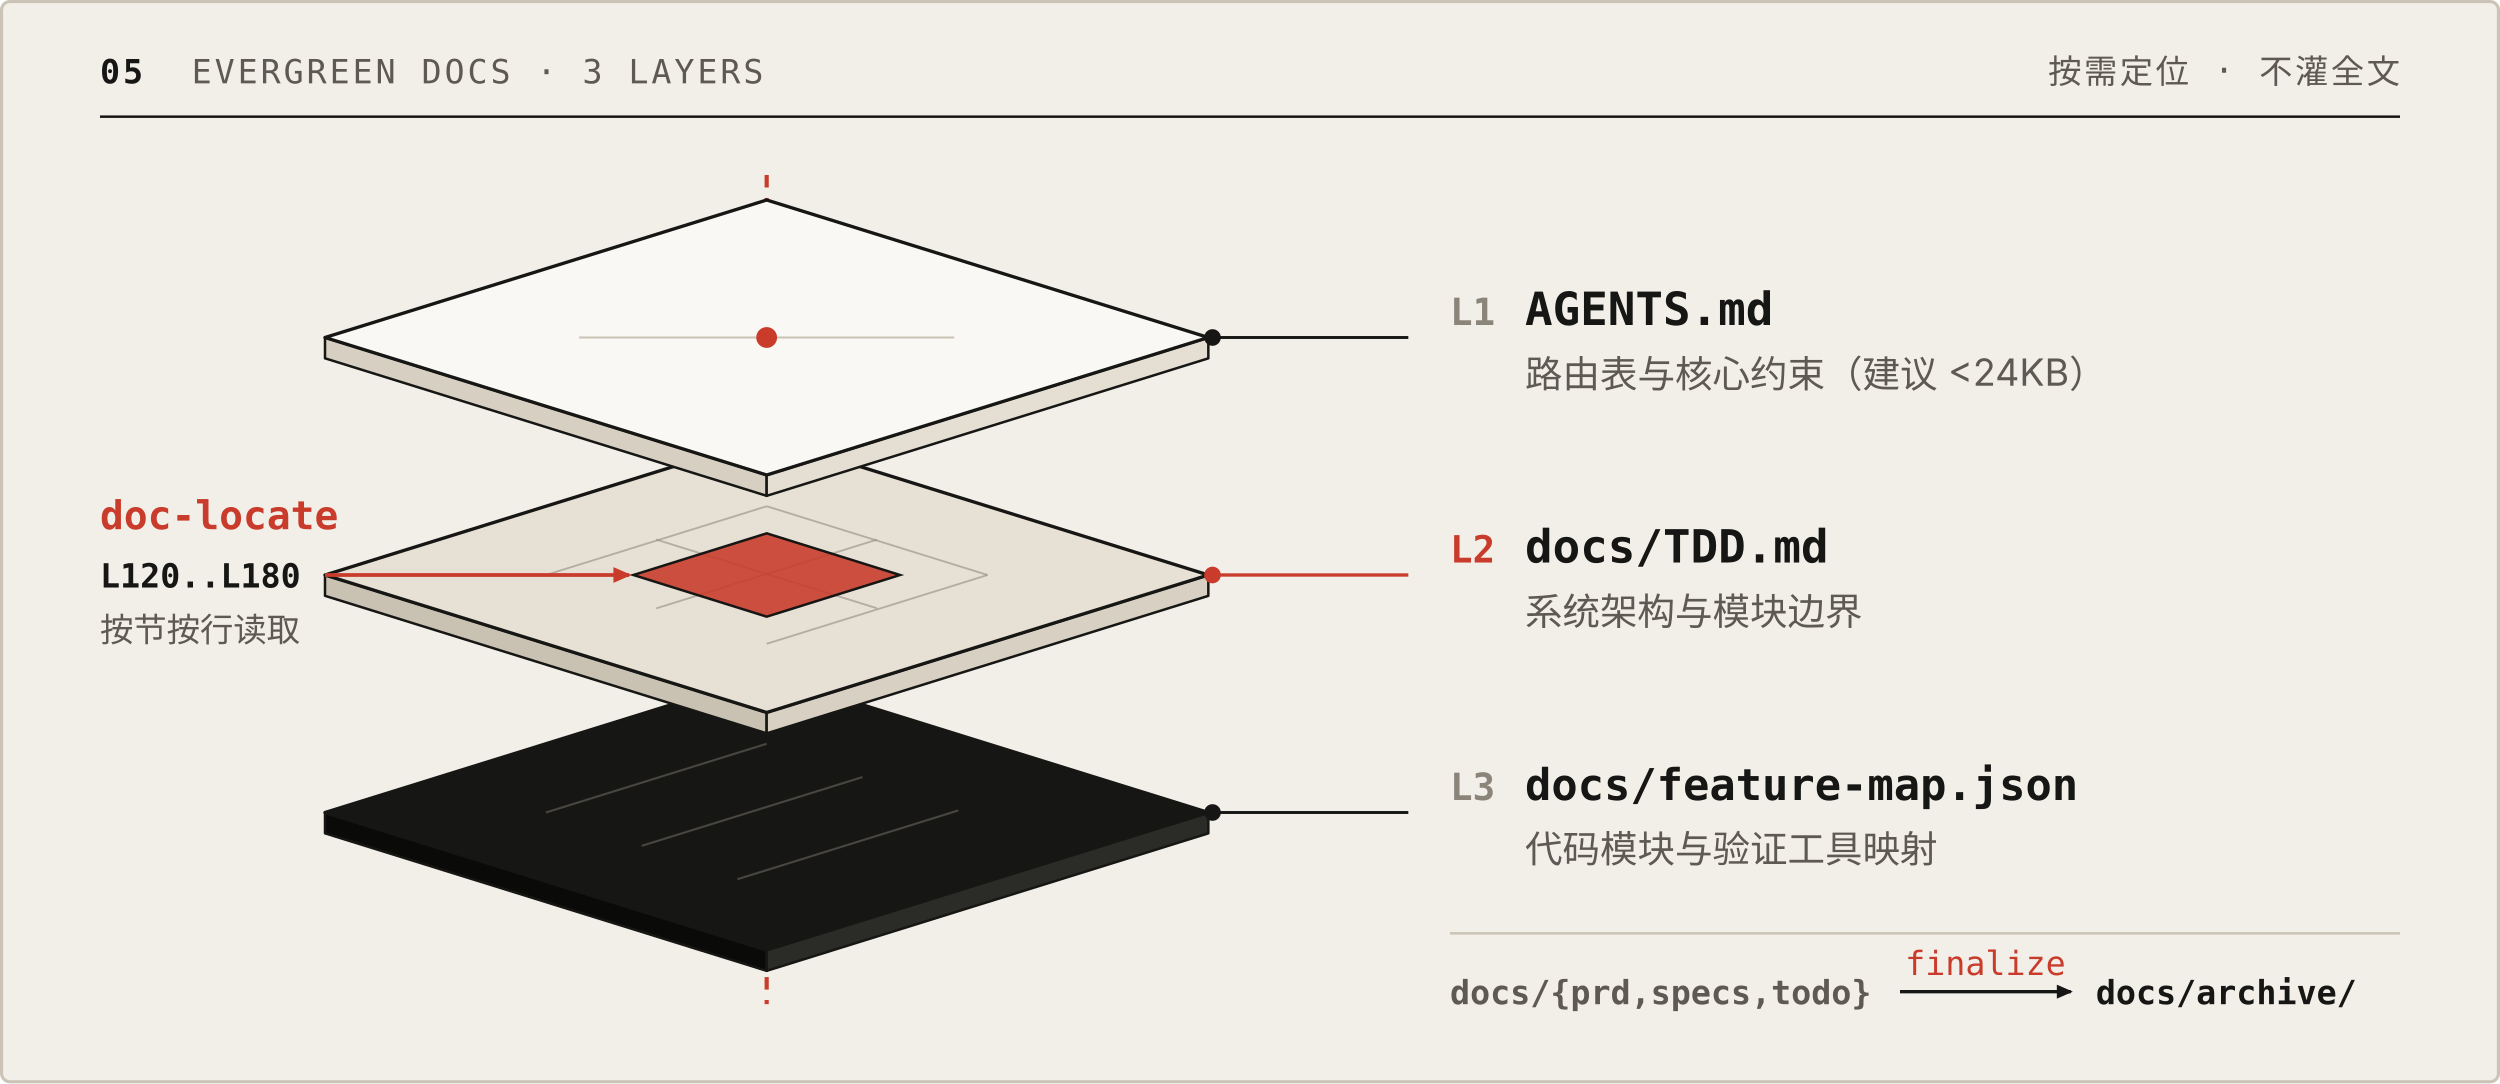
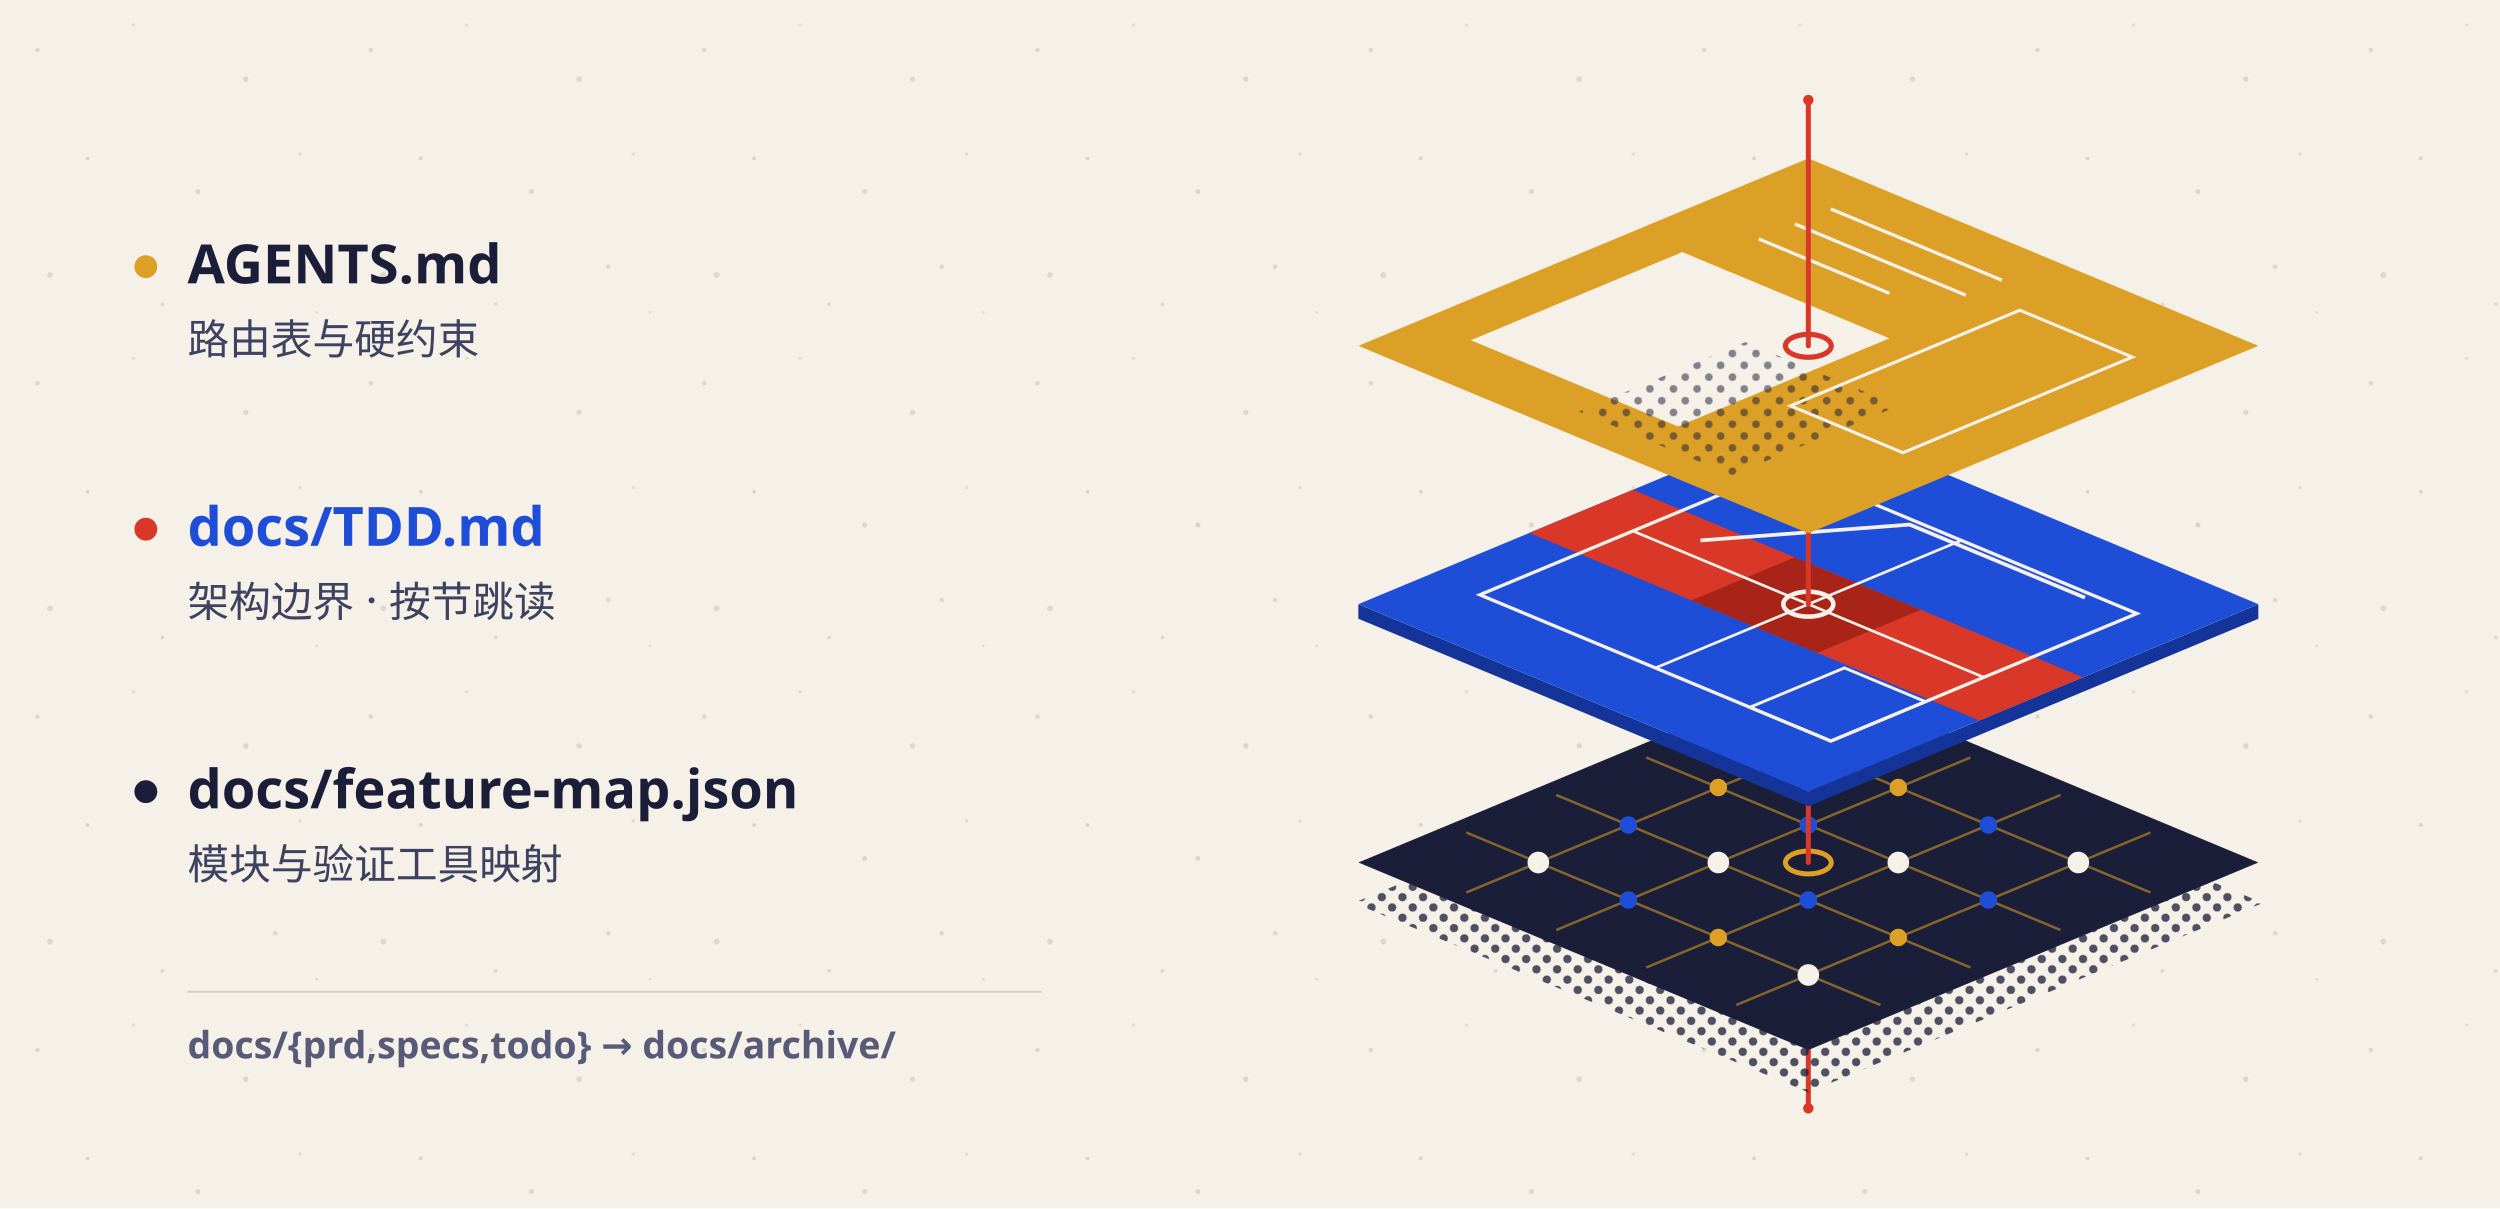
- <svg xmlns="http://www.w3.org/2000/svg" viewBox="0 0 1200 520" width="1200" height="520" role="img" aria-labelledby="dl-t dl-d">
+ <svg xmlns="http://www.w3.org/2000/svg" width="1200" height="580" viewBox="0 0 1200 580" role="img" aria-labelledby="svg-title svg-desc">
  <defs>
-     <style>
-       .sans { font-family: 'Inter', 'Helvetica Neue', 'PingFang SC', 'Microsoft YaHei', 'Noto Sans SC', -apple-system, BlinkMacSystemFont, sans-serif; }
-       .mono { font-family: 'JetBrains Mono', 'SFMono-Regular', 'Fira Code', Consolas, monospace; }
-     </style>
-     <marker id="a-ink" viewBox="0 0 10 10" refX="8" refY="5" markerWidth="6" markerHeight="6" orient="auto">
-       <path d="M 1 1.5 L 9 5 L 1 8.5 z" fill="#161614" />
-     </marker>
-     <marker id="a-red" viewBox="0 0 10 10" refX="8" refY="5" markerWidth="6" markerHeight="6" orient="auto">
-       <path d="M 1 1.5 L 9 5 L 1 8.5 z" fill="#C93B2B" />
-     </marker>
+     <pattern id="paper-speck" width="160" height="160" patternUnits="userSpaceOnUse">
+       <circle cx="18" cy="24" r="1.1" fill="#8C8270" fill-opacity="0.22" />
+       <circle cx="64" cy="12" r="0.8" fill="#B5482A" fill-opacity="0.16" />
+       <circle cx="118" cy="38" r="1.3" fill="#6F6758" fill-opacity="0.18" />
+       <circle cx="42" cy="76" r="0.9" fill="#1B1E38" fill-opacity="0.14" />
+       <circle cx="95" cy="92" r="1.2" fill="#8C8270" fill-opacity="0.24" />
+       <circle cx="144" cy="74" r="0.8" fill="#B5482A" fill-opacity="0.15" />
+       <circle cx="24" cy="132" r="1.4" fill="#7D7464" fill-opacity="0.2" />
+       <circle cx="78" cy="146" r="0.9" fill="#1B1E38" fill-opacity="0.12" />
+       <circle cx="132" cy="128" r="1.1" fill="#8C8270" fill-opacity="0.22" />
+       <circle cx="152" cy="150" r="0.7" fill="#6F6758" fill-opacity="0.16" />
+     </pattern>
+     <pattern id="ht-indigo" width="8" height="8" patternUnits="userSpaceOnUse" patternTransform="rotate(45)">
+       <circle cx="4" cy="4" r="1.85" fill="#1B1E38" fill-opacity="0.52" />
+     </pattern>
+     <pattern id="ht-indigo-dense" width="7" height="7" patternUnits="userSpaceOnUse" patternTransform="rotate(45)">
+       <circle cx="3.5" cy="3.5" r="2.0" fill="#1B1E38" fill-opacity="0.76" />
+     </pattern>
+     <pattern id="ht-red" width="8" height="8" patternUnits="userSpaceOnUse" patternTransform="rotate(45)">
+       <circle cx="4" cy="4" r="1.85" fill="#D93829" fill-opacity="0.58" />
+     </pattern>
+     <pattern id="ht-cobalt" width="8" height="8" patternUnits="userSpaceOnUse" patternTransform="rotate(45)">
+       <circle cx="4" cy="4" r="1.75" fill="#1E4DD8" fill-opacity="0.48" />
+     </pattern>
+     <pattern id="ht-ochre" width="8" height="8" patternUnits="userSpaceOnUse" patternTransform="rotate(45)">
+       <circle cx="4" cy="4" r="1.85" fill="#DDA027" fill-opacity="0.62" />
+     </pattern>
+     <pattern id="ht-cream" width="7" height="7" patternUnits="userSpaceOnUse" patternTransform="rotate(45)">
+       <circle cx="3.5" cy="3.5" r="1.75" fill="#F5F1E8" fill-opacity="0.65" />
+     </pattern>
+     <pattern id="blueprint-grid" width="24" height="24" patternUnits="userSpaceOnUse">
+       <path d="M 24 0 L 0 0 0 24" fill="none" stroke="#F5F1E8" stroke-opacity="0.18" stroke-width="0.8" />
+     </pattern>
  </defs>
-   <rect x="0.75" y="0.75" width="1198.5" height="518.5" rx="4" fill="#F2EFE9" stroke="#CBC4B6" stroke-width="1.5" />
-   <text x="48" y="40" class="mono" font-size="16" font-weight="600" letter-spacing="1.4" fill="#161614">05</text>
-   <text x="92" y="40" class="mono" font-size="16" font-weight="500" letter-spacing="1.4" fill="#5E5A53">EVERGREEN DOCS · 3 LAYERS</text>
-   <text x="1152" y="40" class="mono" font-size="16" font-weight="500" letter-spacing="1.2" fill="#5E5A53" text-anchor="end">按需定位 · 不灌全文</text>
-   <line x1="48" y1="56" x2="1152" y2="56" stroke="#161614" stroke-width="1.2" />
-   <line x1="368" y1="84" x2="368" y2="482" stroke="#C93B2B" stroke-width="2" stroke-dasharray="6 5" />
-   <g id="iso-l3">
-     <polygon points="156,390 368,456 368,466 156,400" fill="#0A0A09" stroke="#161614" stroke-width="1.2" stroke-linejoin="round" />
-     <polygon points="368,456 580,390 580,400 368,466" fill="#2B2B28" stroke="#161614" stroke-width="1.2" stroke-linejoin="round" />
-     <polygon points="368,324 580,390 368,456 156,390" fill="#161614" stroke="#161614" stroke-width="1.6" stroke-linejoin="round" />
-     <g stroke="#5E5A53" stroke-width="1" stroke-opacity="0.7">
-       <line x1="262" y1="390" x2="368" y2="357" />
-       <line x1="308" y1="406" x2="414" y2="373" />
-       <line x1="354" y1="422" x2="460" y2="389" />
+   <rect width="1200" height="580" fill="#F5F1E8" />
+   <rect width="1200" height="580" fill="url(#paper-speck)" />
+   <g id="docs-left-copy">
+     <circle cx="70" cy="128" r="5.5" fill="#DDA027" />
+     <text x="90" y="136" font-family="ui-monospace, 'SFMono-Regular', Menlo, Consolas, 'PingFang SC', 'Hiragino Sans GB', 'Microsoft YaHei', sans-serif" font-size="26" font-weight="800" fill="#1B1E38">AGENTS.md</text>
+     <text x="90" y="170" font-family="-apple-system, BlinkMacSystemFont, 'Segoe UI', 'PingFang SC', 'Hiragino Sans GB', 'Microsoft YaHei', sans-serif" font-size="20" font-weight="500" fill="#3D4260">路由表与硬约束</text>
+     <circle cx="70" cy="254" r="5.5" fill="#D93829" />
+     <text x="90" y="262" font-family="ui-monospace, 'SFMono-Regular', Menlo, Consolas, 'PingFang SC', 'Hiragino Sans GB', 'Microsoft YaHei', sans-serif" font-size="26" font-weight="800" fill="#1E4DD8">docs/TDD.md</text>
+     <text x="90" y="296" font-family="-apple-system, BlinkMacSystemFont, 'Segoe UI', 'PingFang SC', 'Hiragino Sans GB', 'Microsoft YaHei', sans-serif" font-size="20" font-weight="500" fill="#3D4260">架构边界 · 按节跳读</text>
+     <circle cx="70" cy="380" r="5.5" fill="#1B1E38" />
+     <text x="90" y="388" font-family="ui-monospace, 'SFMono-Regular', Menlo, Consolas, 'PingFang SC', 'Hiragino Sans GB', 'Microsoft YaHei', sans-serif" font-size="26" font-weight="800" fill="#1B1E38">docs/feature-map.json</text>
+     <text x="90" y="422" font-family="-apple-system, BlinkMacSystemFont, 'Segoe UI', 'PingFang SC', 'Hiragino Sans GB', 'Microsoft YaHei', sans-serif" font-size="20" font-weight="500" fill="#3D4260">模块与验证工具映射</text>
+     <line x1="90" y1="476" x2="500" y2="476" stroke="#1B1E38" stroke-opacity="0.16" stroke-width="1" />
+     <text x="90" y="508" font-family="ui-monospace, 'SFMono-Regular', Menlo, Consolas, 'PingFang SC', 'Hiragino Sans GB', 'Microsoft YaHei', sans-serif" font-size="18" font-weight="600" fill="#575B78">docs/{prd,specs,todo}  →  docs/archive/</text>
+   </g>
+   <g id="docs-isometric-strata">
+     <line x1="868" y1="504" x2="868" y2="532" stroke="#D93829" stroke-width="2.4" stroke-linecap="round" />
+     <circle cx="868" cy="532" r="2.5" fill="#D93829" />
+     <g id="stratum-3">
+       <polygon points="868.0,342.5 1086.2,433.4 868.0,524.3 649.8,433.4" fill="url(#ht-indigo-dense)" />
+       <polygon points="868.0,324.0 1084.0,414.0 868.0,504.0 652.0,414.0" fill="#1B1E38" />
+       <line x1="902.6" y1="345.6" x2="703.8" y2="428.4" stroke="#DDA027" stroke-opacity="0.55" stroke-width="1.2" />
+       <line x1="833.4" y1="345.6" x2="1032.2" y2="428.4" stroke="#DDA027" stroke-opacity="0.55" stroke-width="1.2" />
+       <line x1="945.8" y1="363.6" x2="747.0" y2="446.4" stroke="#DDA027" stroke-opacity="0.55" stroke-width="1.2" />
+       <line x1="790.2" y1="363.6" x2="989.0" y2="446.4" stroke="#DDA027" stroke-opacity="0.55" stroke-width="1.2" />
+       <line x1="989.0" y1="381.6" x2="790.2" y2="464.4" stroke="#DDA027" stroke-opacity="0.55" stroke-width="1.2" />
+       <line x1="747.0" y1="381.6" x2="945.8" y2="464.4" stroke="#DDA027" stroke-opacity="0.55" stroke-width="1.2" />
+       <line x1="1032.2" y1="399.6" x2="833.4" y2="482.4" stroke="#DDA027" stroke-opacity="0.55" stroke-width="1.2" />
+       <line x1="703.8" y1="399.6" x2="902.6" y2="482.4" stroke="#DDA027" stroke-opacity="0.55" stroke-width="1.2" />
+       <circle cx="868.0" cy="360.0" r="5.2" fill="#F5F1E8" />
+       <circle cx="824.8" cy="378.0" r="4.2" fill="#DDA027" />
+       <circle cx="781.6" cy="396.0" r="4.2" fill="#1E4DD8" />
+       <circle cx="738.4" cy="414.0" r="5.2" fill="#F5F1E8" />
+       <circle cx="911.2" cy="378.0" r="4.2" fill="#DDA027" />
+       <circle cx="868.0" cy="396.0" r="4.2" fill="#1E4DD8" />
+       <circle cx="824.8" cy="414.0" r="5.2" fill="#F5F1E8" />
+       <circle cx="781.6" cy="432.0" r="4.2" fill="#1E4DD8" />
+       <circle cx="954.4" cy="396.0" r="4.2" fill="#1E4DD8" />
+       <circle cx="911.2" cy="414.0" r="5.2" fill="#F5F1E8" />
+       <circle cx="868.0" cy="432.0" r="4.2" fill="#1E4DD8" />
+       <circle cx="824.8" cy="450.0" r="4.2" fill="#DDA027" />
+       <circle cx="997.6" cy="414.0" r="5.2" fill="#F5F1E8" />
+       <circle cx="954.4" cy="432.0" r="4.2" fill="#1E4DD8" />
+       <circle cx="911.2" cy="450.0" r="4.2" fill="#DDA027" />
+       <circle cx="868.0" cy="468.0" r="5.2" fill="#F5F1E8" />
+       <ellipse cx="868" cy="414" rx="11" ry="5.5" fill="none" stroke="#DDA027" stroke-width="2.4" />
+       <ellipse cx="868" cy="414" rx="4.2" ry="2.0" fill="#1B1E38" />
    </g>
+     <line x1="868" y1="380" x2="868" y2="414" stroke="#D93829" stroke-width="2.4" stroke-linecap="round" />
+     <g id="stratum-2">
+       <polygon points="652.0,290.0 868.0,380.0 1084.0,290.0 1084.0,297.0 868.0,387.0 652.0,297.0" fill="#153499" />
+       <polygon points="868.0,200.0 1084.0,290.0 868.0,380.0 652.0,290.0" fill="#1E4DD8" />
+       <polygon points="783.8,235.1 999.8,325.1 950.1,345.8 734.1,255.8" fill="#D93829" />
+       <polygon points="861.5,267.5 922.0,292.7 872.3,313.4 811.8,288.2" fill="#A82418" />
+       <polygon points="857.2,224.3 1025.7,294.5 878.8,355.7 710.3,285.5" fill="none" stroke="#F5F1E8" stroke-width="1.6" />
+       <polyline points="816.2,259.4 916.6,251.8 1000.8,286.9" fill="none" stroke="#F5F1E8" stroke-width="1.8" />
+       <line x1="783.8" y1="254.9" x2="952.2" y2="325.1" stroke="#F5F1E8" stroke-width="1.3" />
+       <line x1="941.4" y1="259.4" x2="794.6" y2="320.6" stroke="#F5F1E8" stroke-width="1.3" />
+       <polygon points="885.3,320.6 924.2,336.8 878.8,355.7 839.9,339.5" fill="none" stroke="#F5F1E8" stroke-width="1.4" />
+       <ellipse cx="868" cy="290" rx="12" ry="6" fill="none" stroke="#F5F1E8" stroke-width="2.2" />
+     </g>
+     <line x1="868" y1="256" x2="868" y2="290" stroke="#D93829" stroke-width="2.4" stroke-linecap="round" />
+     <g id="stratum-1">
+       <polygon points="868.0,76.0 1084.0,166.0 868.0,256.0 652.0,166.0" fill="#DDA027" />
+       <polygon points="807.5,121.0 906.9,162.4 805.4,204.7 706.0,163.3" fill="#F5F1E8" />
+       <polygon points="837.8,164.2 911.2,194.8 831.3,228.1 757.8,197.5" fill="url(#ht-indigo)" />
+       <polygon points="969.5,148.9 1023.5,171.4 913.4,217.3 859.4,194.8" fill="none" stroke="#F5F1E8" stroke-width="1.5" />
+       <line x1="878.8" y1="100.3" x2="960.9" y2="134.5" stroke="#F5F1E8" stroke-width="1.6" />
+       <line x1="861.5" y1="107.5" x2="943.6" y2="141.7" stroke="#F5F1E8" stroke-width="1.6" />
+       <line x1="844.2" y1="114.7" x2="906.9" y2="140.8" stroke="#F5F1E8" stroke-width="1.6" />
+       <ellipse cx="868" cy="166" rx="11" ry="5.5" fill="none" stroke="#D93829" stroke-width="2.5" />
+     </g>
+     <line x1="868" y1="48" x2="868" y2="166" stroke="#D93829" stroke-width="2.4" stroke-linecap="round" />
+     <circle cx="868" cy="48" r="2.5" fill="#D93829" />
  </g>
-   <g id="iso-l2">
-     <polygon points="156,276 368,342 368,352 156,286" fill="#C9C1B2" stroke="#161614" stroke-width="1.2" stroke-linejoin="round" />
-     <polygon points="368,342 580,276 580,286 368,352" fill="#D8D1C3" stroke="#161614" stroke-width="1.2" stroke-linejoin="round" />
-     <polygon points="368,210 580,276 368,342 156,276" fill="#E6E0D5" stroke="#161614" stroke-width="1.6" stroke-linejoin="round" />
-     <g stroke="#8A8479" stroke-width="0.9" stroke-opacity="0.55">
-       <line x1="262" y1="276" x2="368" y2="243" />
-       <line x1="315" y1="292" x2="421" y2="259" />
-       <line x1="368" y1="309" x2="474" y2="276" />
-       <line x1="315" y1="259" x2="421" y2="292" />
-       <line x1="368" y1="243" x2="474" y2="276" />
-     </g>
-     <polygon points="368,256 432,276 368,296 304,276" fill="#C93B2B" fill-opacity="0.88" stroke="#161614" stroke-width="1.2" />
-   </g>
-   <g id="iso-l1">
-     <polygon points="156,162 368,228 368,238 156,172" fill="#D6CFC2" stroke="#161614" stroke-width="1.2" stroke-linejoin="round" />
-     <polygon points="368,228 580,162 580,172 368,238" fill="#E5DFD3" stroke="#161614" stroke-width="1.2" stroke-linejoin="round" />
-     <polygon points="368,96 580,162 368,228 156,162" fill="#FAF8F4" stroke="#161614" stroke-width="1.6" stroke-linejoin="round" />
-     <line x1="278" y1="162" x2="458" y2="162" stroke="#CBC4B6" stroke-width="1" />
-     <circle cx="368" cy="162" r="5" fill="#C93B2B" />
-   </g>
-   <line x1="156" y1="276" x2="302" y2="276" stroke="#C93B2B" stroke-width="1.8" marker-end="url(#a-red)" />
-   <text x="48" y="254" class="mono" font-size="19" font-weight="700" fill="#C93B2B">doc-locate</text>
-   <text x="48" y="282" class="mono" font-size="16" font-weight="600" fill="#161614">L120..L180</text>
-   <text x="48" y="308" class="sans" font-size="16" font-weight="500" fill="#5E5A53">按节按行读取</text>
-   <line x1="582" y1="162" x2="676" y2="162" stroke="#161614" stroke-width="1.4" />
-   <circle cx="582" cy="162" r="4" fill="#161614" />
-   <text x="696" y="156" class="mono" font-size="18" font-weight="700" fill="#8A8479">L1</text>
-   <text x="732" y="156" class="mono" font-size="22" font-weight="700" fill="#161614">AGENTS.md</text>
-   <text x="732" y="186" class="sans" font-size="18" fill="#5E5A53">路由表与核心约束（建议 &lt;24KB）</text>
-   <line x1="582" y1="276" x2="676" y2="276" stroke="#C93B2B" stroke-width="1.6" />
-   <circle cx="582" cy="276" r="4" fill="#C93B2B" />
-   <text x="696" y="270" class="mono" font-size="18" font-weight="700" fill="#C93B2B">L2</text>
-   <text x="732" y="270" class="mono" font-size="22" font-weight="700" fill="#161614">docs/TDD.md</text>
-   <text x="732" y="300" class="sans" font-size="18" fill="#5E5A53">系统架构与模块边界</text>
-   <line x1="582" y1="390" x2="676" y2="390" stroke="#161614" stroke-width="1.4" />
-   <circle cx="582" cy="390" r="4" fill="#161614" />
-   <text x="696" y="384" class="mono" font-size="18" font-weight="700" fill="#8A8479">L3</text>
-   <text x="732" y="384" class="mono" font-size="21" font-weight="700" fill="#161614">docs/feature-map.json</text>
-   <text x="732" y="414" class="sans" font-size="18" fill="#5E5A53">代码模块与验证工具映射</text>
-   <line x1="696" y1="448" x2="1152" y2="448" stroke="#CBC4B6" stroke-width="1.2" />
-   <text x="696" y="482" class="mono" font-size="16" font-weight="600" fill="#5E5A53">docs/{prd,specs,todo}</text>
-   <line x1="912" y1="476" x2="994" y2="476" stroke="#161614" stroke-width="1.6" marker-end="url(#a-ink)" />
-   <text x="953" y="468" class="mono" font-size="16" fill="#C93B2B" text-anchor="middle">finalize</text>
-   <text x="1006" y="482" class="mono" font-size="16" font-weight="700" fill="#161614">docs/archive/</text>
</svg>
